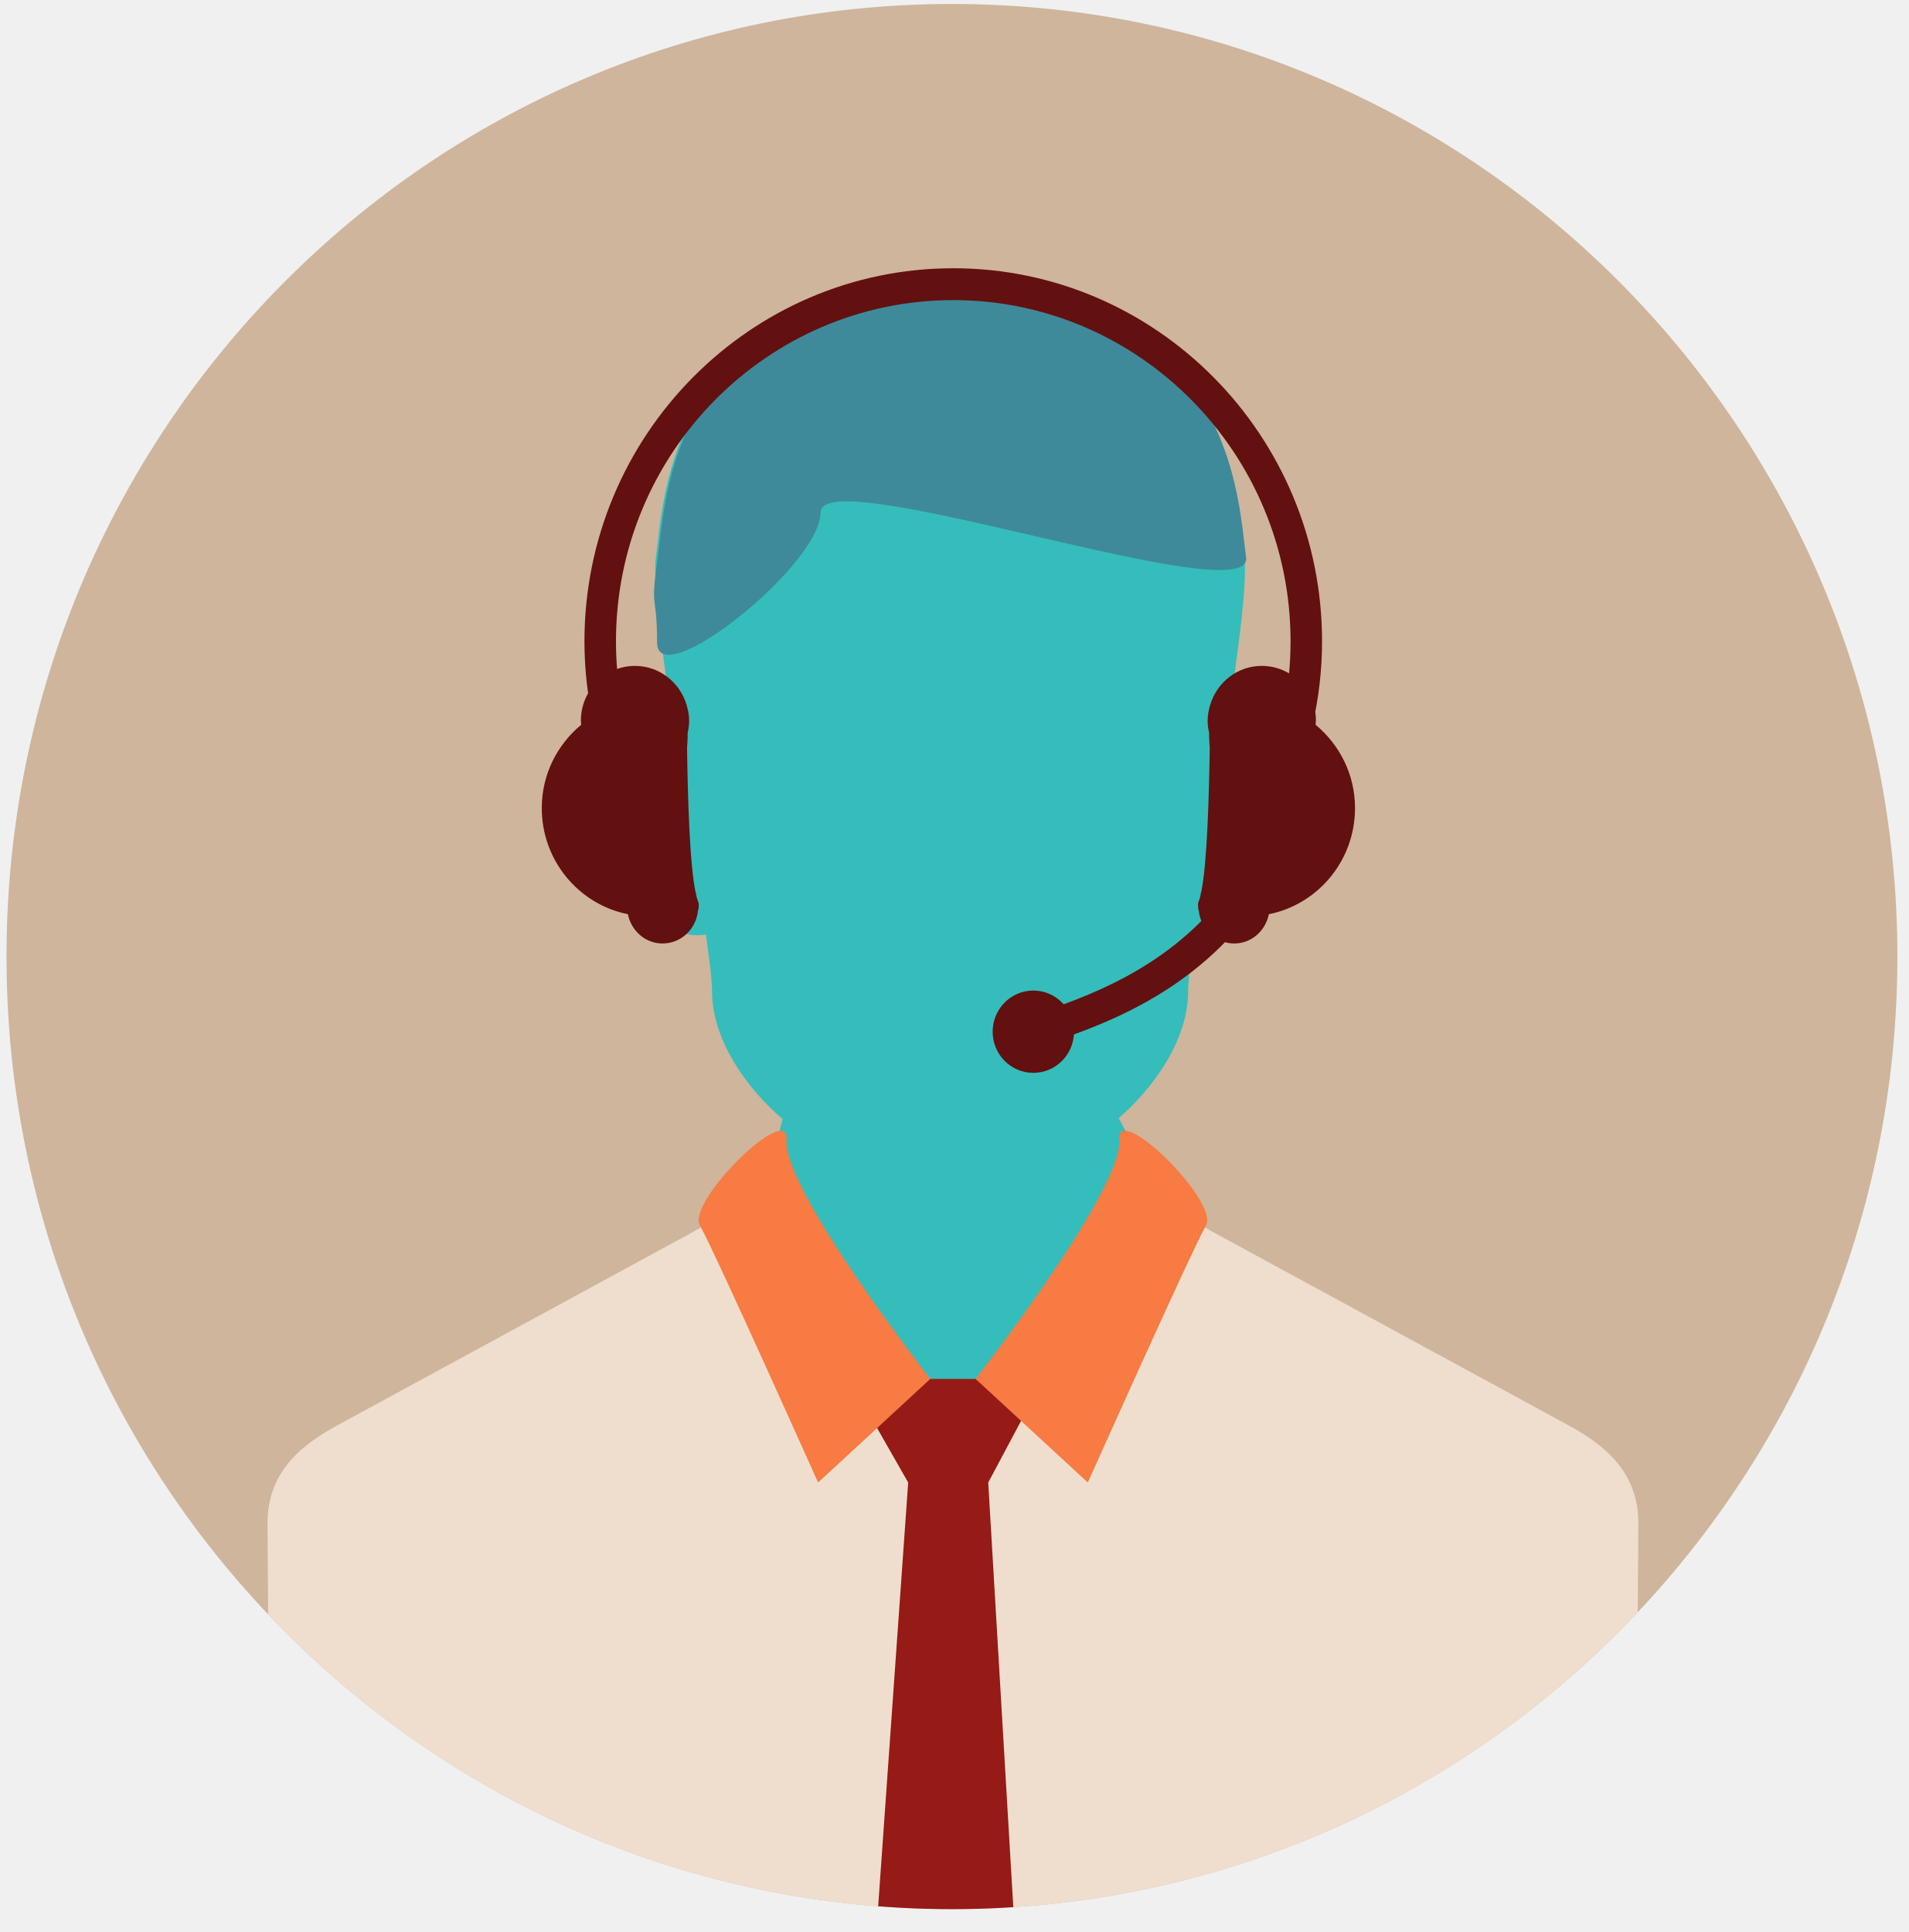
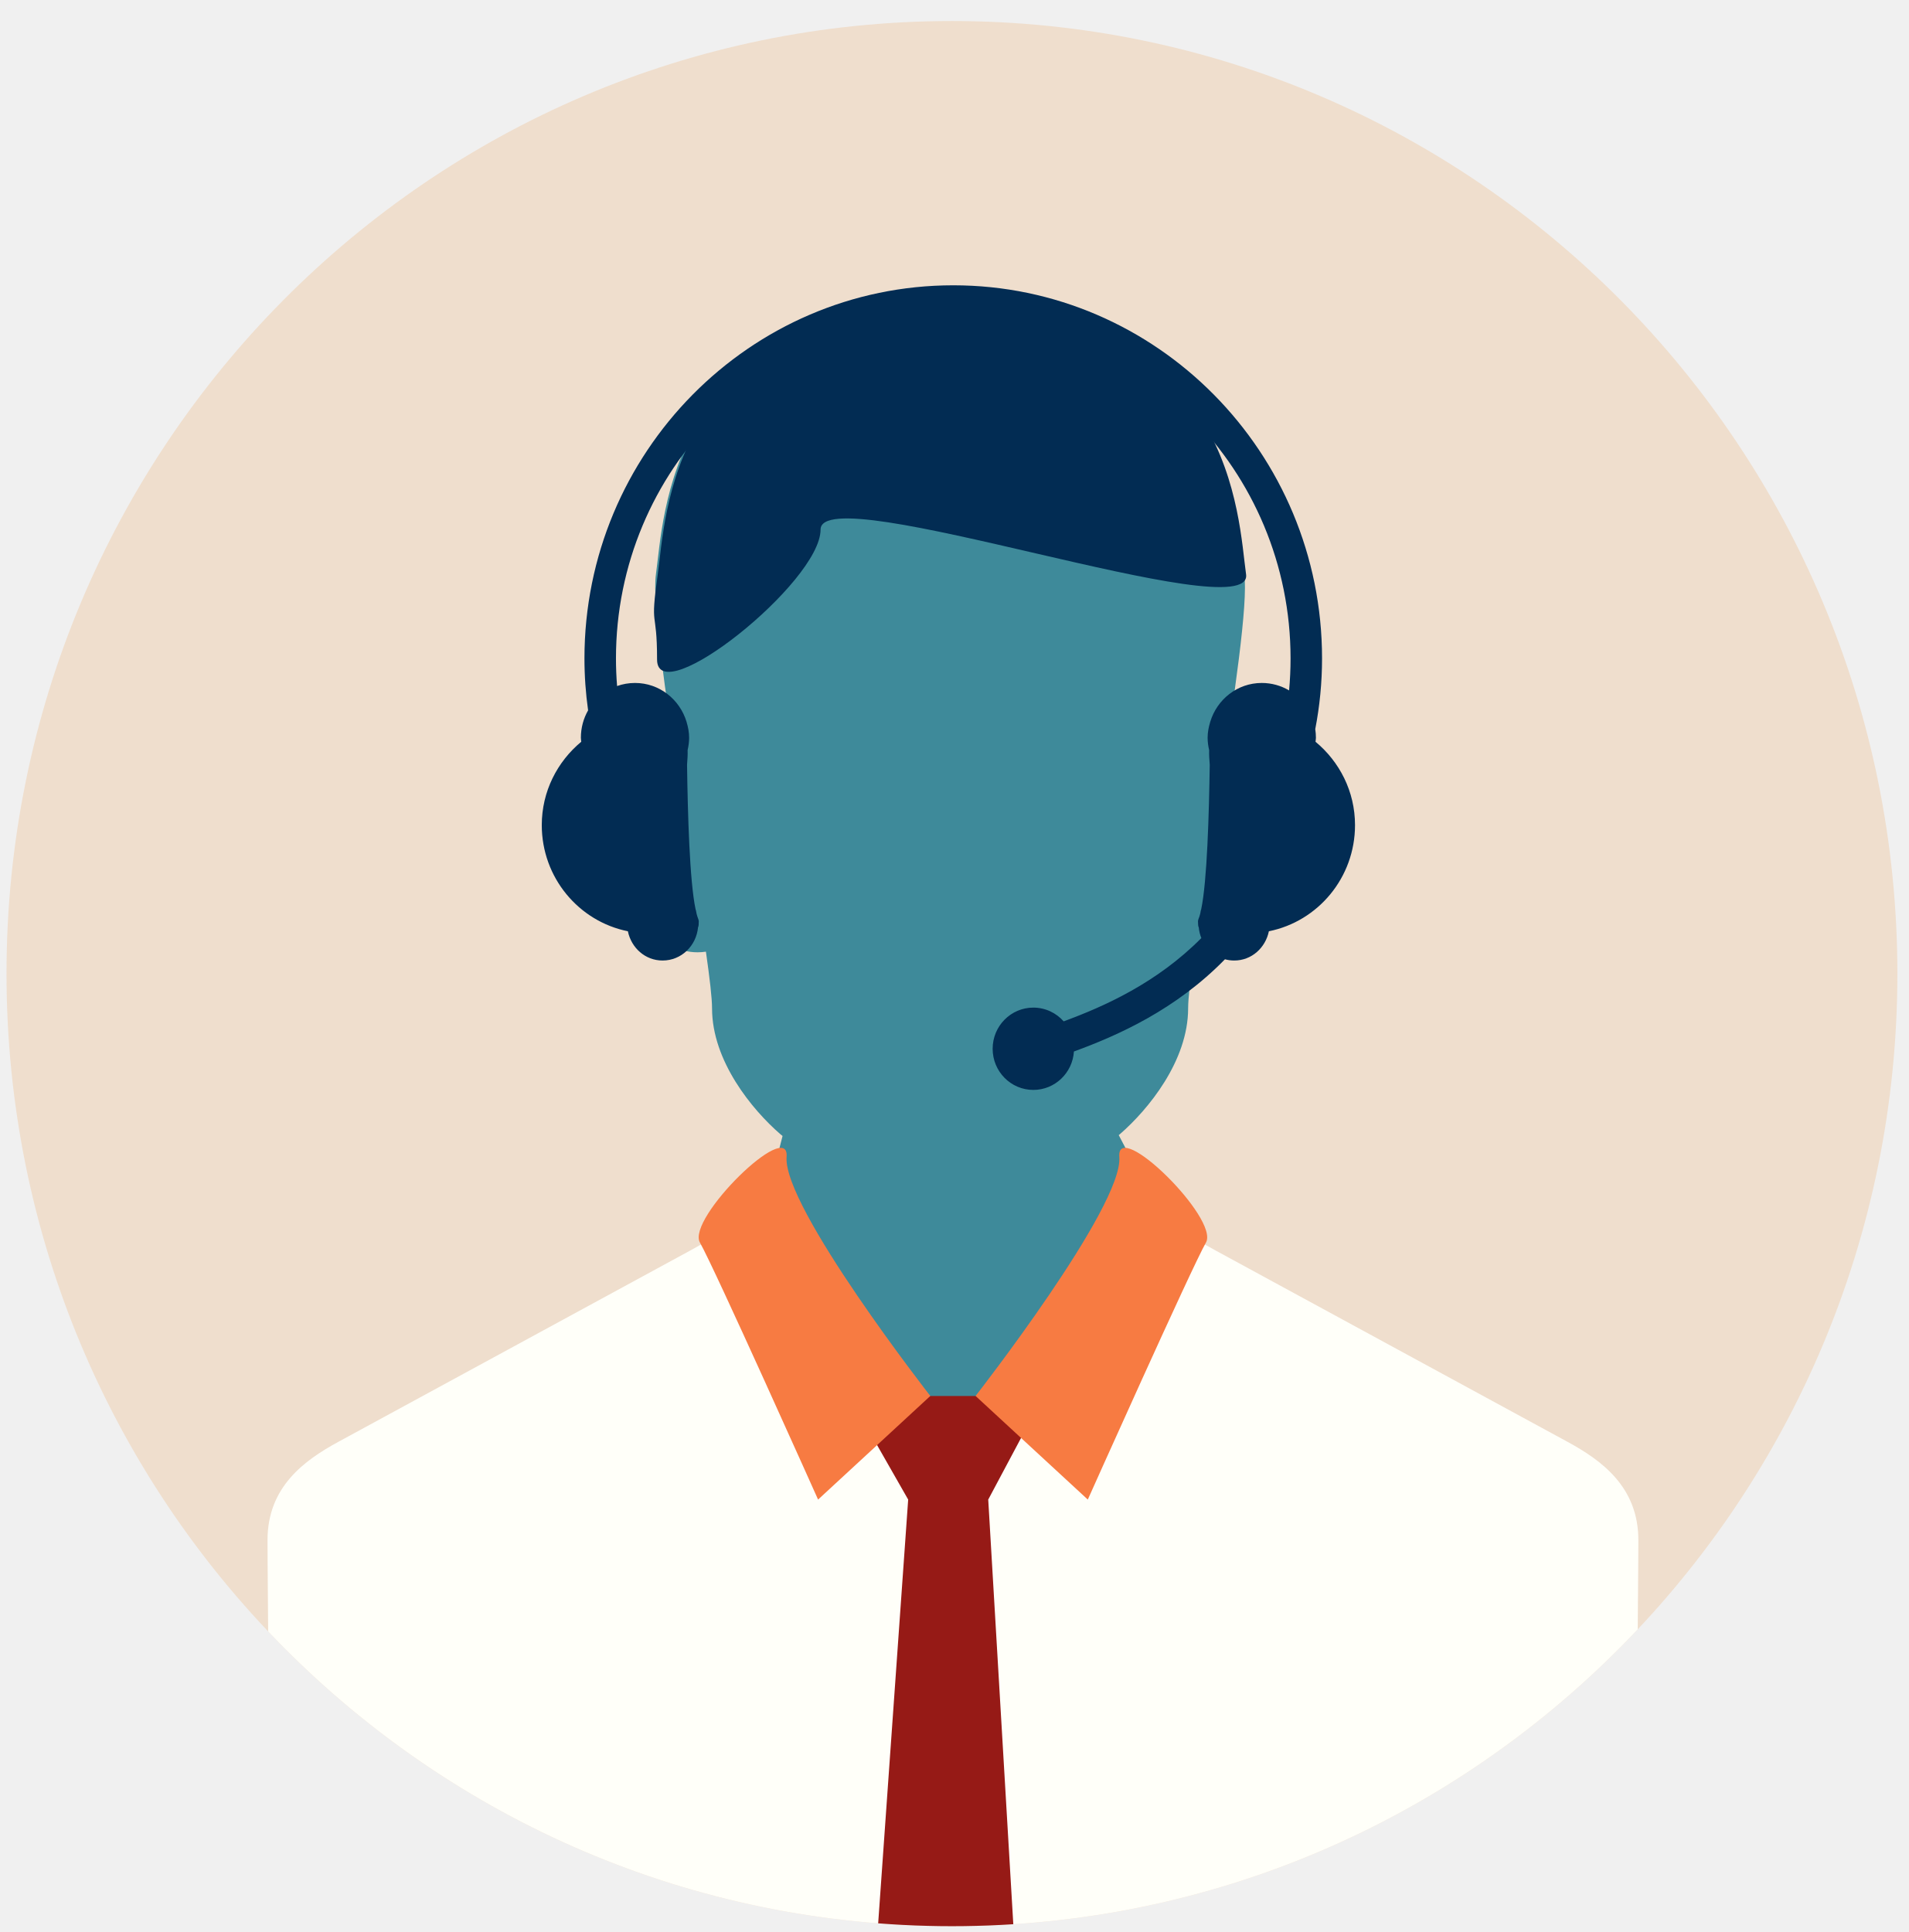
<svg xmlns="http://www.w3.org/2000/svg" xmlns:xlink="http://www.w3.org/1999/xlink" width="80px" height="81px" viewBox="0 0 80 81" version="1.1">
  <defs>
-     <ellipse id="path-1" cx="40.907" cy="40.104" rx="39.634" ry="39.937" />
+     <ellipse id="path-1" cx="39.907" cy="40.104" rx="39.634" ry="39.937" />
    <ellipse id="path-3" cx="39.721" cy="39.937" rx="39.721" ry="39.937" />
  </defs>
  <g id="Page-1" stroke="none" stroke-width="1" fill="none" fill-rule="evenodd">
-     <g id="Complex" transform="translate(-488, -81)">
-       <g id="i-contact--neutral" transform="translate(487, 81)">
+     <g id="Complex" transform="translate(-489, -81)">
+       <g id="i-contact--neutral" transform="translate(489, 81.715)">
        <mask id="mask-2" fill="white">
          <use xlink:href="#path-1" />
        </mask>
-         <use id="Mask" fill="#CEB59C" xlink:href="#path-1" />
+         <use id="Mask" fill="#EFDECD" xlink:href="#path-1" />
        <g id="Imported-Layers" mask="url(#mask-2)">
-           <g transform="translate(1.185714, 0.763258)">
+           <g transform="translate(0.185714, 0.763258)">
            <mask id="mask-4" fill="white">
              <use xlink:href="#path-3" />
            </mask>
            <use id="Mask" stroke="none" fill="none" xlink:href="#path-3" />
            <g id="Imported-Layers" stroke="none" stroke-width="1" fill="none" fill-rule="evenodd" mask="url(#mask-4)">
              <g transform="translate(10.67143, 9.537096)">
-                 <path d="M0.358,65.131 C0.467,62.57 0.358,55.779 0.358,53.552 C0.358,51.326 1.899,50.211 3.329,49.433 C4.759,48.654 18.074,41.416 18.074,41.416 L21.265,39.636 L25.977,49.209 L30.289,49.209 L31.168,50.211 L31.168,77.489 L0.358,77.489 L0.358,65.131" id="Fill-1" fill="#EFDECD" />
-                 <path d="M57.825,65.131 C57.714,62.57 57.825,55.779 57.825,53.552 C57.825,51.326 56.284,50.211 54.854,49.433 C53.423,48.654 40.109,41.416 40.109,41.416 L36.917,39.636 L32.206,49.209 L27.895,49.209 L27.014,50.211 L27.014,77.489 L57.825,77.489 L57.825,65.131" id="Fill-2" fill="#EFDECD" />
-                 <g id="Group" stroke-width="1" fill="none" transform="translate(15.41429, 1.192137)">
-                   <path d="M25.89,11.871 C25.554,9.491 25.385,0.988 14.126,0.649 C13.926,0.642 13.745,0.661 13.558,0.67 C13.37,0.661 13.191,0.642 12.991,0.649 C1.73,0.988 1.563,9.491 1.226,11.871 C0.891,14.252 3.579,27.857 3.579,30.067 C3.579,32.278 5.26,34.318 6.437,35.339 C7.613,36.359 11.73,37.039 12.991,37.719 L14.126,37.719 C15.385,37.039 19.504,36.359 20.68,35.339 C21.856,34.318 23.536,32.278 23.536,30.067 C23.536,27.857 26.226,14.252 25.89,11.871 L25.89,11.871 Z" id="Fill-3" fill="#35BDBB" />
-                   <path d="M6.318,36.272 L6.813,34.323 L20.073,34.323 L20.909,35.92 L20.909,40.836 L13.613,48.685 L6.318,39.834 L6.318,36.272 L6.318,36.272 Z" id="Fill-4" fill="#35BDBB" />
-                   <path d="M5.823,24.188 C5.823,26.137 4.547,27.718 2.973,27.718 C1.399,27.718 0.124,26.137 0.124,24.188 C0.124,22.238 1.399,20.657 2.973,20.657 C4.547,20.657 5.823,22.238 5.823,24.188 L5.823,24.188 Z" id="Fill-5" fill="#35BDBB" />
-                   <path d="M26.455,24.188 C26.455,26.137 25.179,27.718 23.605,27.718 C22.031,27.718 20.756,26.137 20.756,24.188 C20.756,22.238 22.031,20.657 23.605,20.657 C25.179,20.657 26.455,22.238 26.455,24.188 L26.455,24.188 Z" id="Fill-6" fill="#35BDBB" />
-                 </g>
-                 <path d="M41.38,13.064 C41.045,10.683 40.876,2.18 29.615,1.841 C29.417,1.834 29.236,1.853 29.049,1.862 C28.861,1.853 28.68,1.834 28.482,1.841 C17.221,2.18 17.054,10.683 16.717,13.064 C16.382,15.444 16.688,14.424 16.688,16.635 C16.688,18.845 23.542,13.4 23.542,11.189 C23.542,8.978 41.717,15.444 41.38,13.064" id="Fill-7" fill="#3E8A9A" />
-                 <path d="M18.434,27.725 L18.434,27.722 C18.434,27.72 18.432,27.718 18.432,27.716 C18.435,27.652 18.449,27.593 18.412,27.507 C18.389,27.452 18.368,27.379 18.346,27.3 C18.328,27.236 18.328,27.167 18.302,27.106 C18.052,25.916 17.974,23.114 17.945,21.05 C17.963,20.831 17.975,20.623 17.969,20.434 C18.007,20.266 18.032,20.094 18.032,19.915 C18.032,19.685 17.989,19.467 17.926,19.257 L17.926,19.241 L17.923,19.244 C17.637,18.305 16.784,17.618 15.764,17.618 C14.509,17.618 13.494,18.647 13.494,19.915 C13.494,19.972 13.506,20.027 13.51,20.083 C12.507,20.915 11.855,22.163 11.855,23.578 C11.855,25.781 13.407,27.615 15.464,28.028 C15.608,28.723 16.189,29.255 16.919,29.255 C17.706,29.255 18.332,28.64 18.406,27.863 C18.428,27.824 18.43,27.774 18.434,27.725" id="Fill-8" fill="#631010" />
-                 <path d="M39.368,27.725 L39.368,27.722 C39.368,27.72 39.369,27.718 39.369,27.716 C39.367,27.652 39.352,27.593 39.388,27.507 C39.412,27.452 39.434,27.379 39.455,27.3 C39.474,27.236 39.472,27.167 39.499,27.106 C39.748,25.916 39.826,23.114 39.857,21.05 C39.838,20.831 39.826,20.623 39.832,20.434 C39.793,20.266 39.768,20.094 39.768,19.915 C39.768,19.685 39.812,19.467 39.875,19.257 L39.875,19.241 L39.879,19.244 C40.164,18.305 41.017,17.618 42.038,17.618 C43.291,17.618 44.308,18.647 44.308,19.915 C44.308,19.972 44.295,20.027 44.291,20.083 C45.294,20.915 45.947,22.163 45.947,23.578 C45.947,25.781 44.395,27.615 42.336,28.028 C42.192,28.723 41.613,29.255 40.883,29.255 C40.096,29.255 39.468,28.64 39.396,27.863 C39.372,27.824 39.372,27.774 39.368,27.725" id="Fill-9" fill="#631010" />
-                 <path d="M34.167,32.955 C34.167,33.908 33.404,34.68 32.461,34.68 C31.519,34.68 30.756,33.908 30.756,32.955 C30.756,32.002 31.519,31.229 32.461,31.229 C33.404,31.229 34.167,32.002 34.167,32.955" id="Fill-10" fill="#631010" />
-                 <path d="M32.247,32.322 L32.635,32.19 C34.606,31.517 37.908,30.392 40.312,27.411 L41.337,28.257 C38.689,31.535 35.164,32.738 33.056,33.457 L32.675,33.587 L32.247,32.322 Z" id="Fill-11" fill="#631010" />
-                 <path d="M14.965,16.589 C14.965,8.7 21.308,2.282 29.105,2.282 C36.901,2.282 43.245,8.7 43.245,16.589 C43.245,18.595 42.832,20.502 42.091,22.238 L43.04,23.319 C44.007,21.277 44.565,19.001 44.565,16.589 C44.565,7.963 37.63,0.946 29.105,0.946 C20.581,0.946 13.644,7.963 13.644,16.589 C13.644,18.977 14.192,21.233 15.142,23.26 L16.211,22.432 C15.418,20.645 14.965,18.671 14.965,16.589" id="Fill-12" fill="#631010" />
+                 <path d="M0.358,65.131 C0.467,62.57 0.358,55.779 0.358,53.552 C0.358,51.326 1.899,50.211 3.329,49.433 C4.759,48.654 18.074,41.416 18.074,41.416 L21.265,39.636 L25.977,49.209 L30.289,49.209 L31.168,50.211 L31.168,77.489 L0.358,77.489 L0.358,65.131" id="Fill-1" fill="#FFFFF9" />
+                 <path d="M57.825,65.131 C57.714,62.57 57.825,55.779 57.825,53.552 C57.825,51.326 56.284,50.211 54.854,49.433 C53.423,48.654 40.109,41.416 40.109,41.416 L36.917,39.636 L32.206,49.209 L27.895,49.209 L27.014,50.211 L27.014,77.489 L57.825,77.489 L57.825,65.131" id="Fill-2" fill="#FFFFF9" />
+                 <path d="M39.205,28.903 C39.049,29.999 38.951,30.837 38.951,31.259 C38.951,33.47 37.27,35.51 36.095,36.531 C36.078,36.545 36.06,36.56 36.042,36.575 L36.323,37.112 L36.323,42.028 L29.028,49.877 L21.732,41.026 L21.732,37.465 L21.949,36.61 L21.949,36.61 C21.914,36.584 21.882,36.557 21.851,36.531 C20.674,35.51 18.993,33.47 18.993,31.259 C18.993,30.834 18.894,29.989 18.736,28.884 L18.736,28.884 C18.622,28.901 18.505,28.91 18.387,28.91 C16.813,28.91 15.538,27.33 15.538,25.38 C15.538,23.746 16.434,22.371 17.65,21.968 C17.036,18.079 16.476,14.228 16.64,13.064 C16.977,10.683 17.145,2.18 28.406,1.841 C28.605,1.834 28.785,1.853 28.972,1.862 C29.16,1.853 29.34,1.834 29.54,1.841 C40.799,2.18 40.968,10.683 41.304,13.064 C41.472,14.251 40.887,18.233 40.258,22.199 C41.211,22.77 41.869,23.98 41.869,25.38 C41.869,27.252 40.693,28.784 39.205,28.903 Z" id="Fill-3" fill="#3E8A9A" />
+                 <path d="M41.38,13.064 C41.045,10.683 40.876,2.18 29.615,1.841 C29.417,1.834 29.236,1.853 29.049,1.862 C28.861,1.853 28.68,1.834 28.482,1.841 C17.221,2.18 17.054,10.683 16.717,13.064 C16.382,15.444 16.688,14.424 16.688,16.635 C16.688,18.845 23.542,13.4 23.542,11.189 C23.542,8.978 41.717,15.444 41.38,13.064" id="Fill-7" fill="#022C53" />
+                 <path d="M44.28,19.554 C44.298,19.671 44.308,19.792 44.308,19.915 C44.308,19.972 44.295,20.027 44.291,20.083 C45.294,20.915 45.947,22.163 45.947,23.578 C45.947,25.781 44.395,27.615 42.336,28.028 C42.192,28.723 41.613,29.255 40.883,29.255 C40.748,29.255 40.619,29.237 40.495,29.203 L40.495,29.203 C38.427,31.32 36.009,32.395 34.163,33.069 C34.105,33.969 33.366,34.68 32.461,34.68 C31.519,34.68 30.756,33.908 30.756,32.955 C30.756,32.002 31.519,31.229 32.461,31.229 C32.967,31.229 33.421,31.452 33.733,31.805 C35.438,31.179 37.644,30.192 39.505,28.313 C39.448,28.172 39.411,28.021 39.396,27.863 C39.372,27.824 39.372,27.774 39.368,27.725 L39.368,27.722 C39.368,27.72 39.369,27.718 39.369,27.716 C39.367,27.652 39.352,27.593 39.388,27.507 C39.412,27.452 39.434,27.379 39.455,27.3 C39.474,27.236 39.472,27.167 39.499,27.106 C39.748,25.916 39.826,23.114 39.857,21.05 C39.838,20.831 39.826,20.623 39.832,20.434 C39.793,20.266 39.768,20.094 39.768,19.915 C39.768,19.685 39.812,19.467 39.875,19.257 L39.875,19.241 L39.879,19.244 C40.164,18.305 41.017,17.618 42.038,17.618 C42.455,17.618 42.847,17.732 43.183,17.931 C43.224,17.49 43.245,17.042 43.245,16.589 C43.245,8.7 36.901,2.282 29.105,2.282 C21.308,2.282 14.965,8.7 14.965,16.589 C14.965,16.979 14.981,17.365 15.012,17.747 C15.247,17.663 15.5,17.618 15.764,17.618 C16.784,17.618 17.637,18.305 17.923,19.244 L17.926,19.241 L17.926,19.257 C17.989,19.467 18.032,19.685 18.032,19.915 C18.032,20.094 18.007,20.266 17.969,20.434 C17.975,20.623 17.963,20.831 17.945,21.05 C17.974,23.114 18.052,25.916 18.302,27.106 C18.328,27.167 18.328,27.236 18.346,27.3 C18.368,27.379 18.389,27.452 18.412,27.507 C18.449,27.593 18.435,27.652 18.432,27.716 C18.432,27.718 18.434,27.72 18.434,27.722 L18.434,27.725 C18.43,27.774 18.428,27.824 18.406,27.863 C18.332,28.64 17.706,29.255 16.919,29.255 C16.189,29.255 15.608,28.723 15.464,28.028 C13.407,27.615 11.855,25.781 11.855,23.578 C11.855,22.163 12.507,20.915 13.51,20.083 C13.506,20.027 13.494,19.972 13.494,19.915 C13.494,19.496 13.604,19.104 13.797,18.766 C13.697,18.055 13.644,17.328 13.644,16.589 C13.644,7.963 20.581,0.946 29.105,0.946 C37.63,0.946 44.565,7.963 44.565,16.589 C44.565,17.604 44.466,18.595 44.28,19.554 Z" id="Fill-8" fill="#022C53" />
                <path d="M27.546,47.511 L30.764,47.511 L32.084,49.014 L30.571,51.855 L32.084,77.489 L25.4,77.489 L27.215,51.855 L25.705,49.209 L27.546,47.511" id="Fill-13" fill="#961A16" />
                <path d="M22.118,37.491 C22.25,35.827 17.909,40.08 18.486,41.082 C19.065,42.084 23.438,51.855 23.438,51.855 L28.143,47.511 C28.143,47.511 21.953,39.579 22.118,37.491" id="Fill-14" fill="#F77B42" />
                <path d="M36.066,37.491 C35.934,35.827 40.274,40.08 39.697,41.082 C39.118,42.084 34.745,51.855 34.745,51.855 L30.04,47.511 C30.04,47.511 36.231,39.579 36.066,37.491" id="Fill-15" fill="#F77B42" />
              </g>
            </g>
          </g>
        </g>
      </g>
    </g>
  </g>
</svg>
